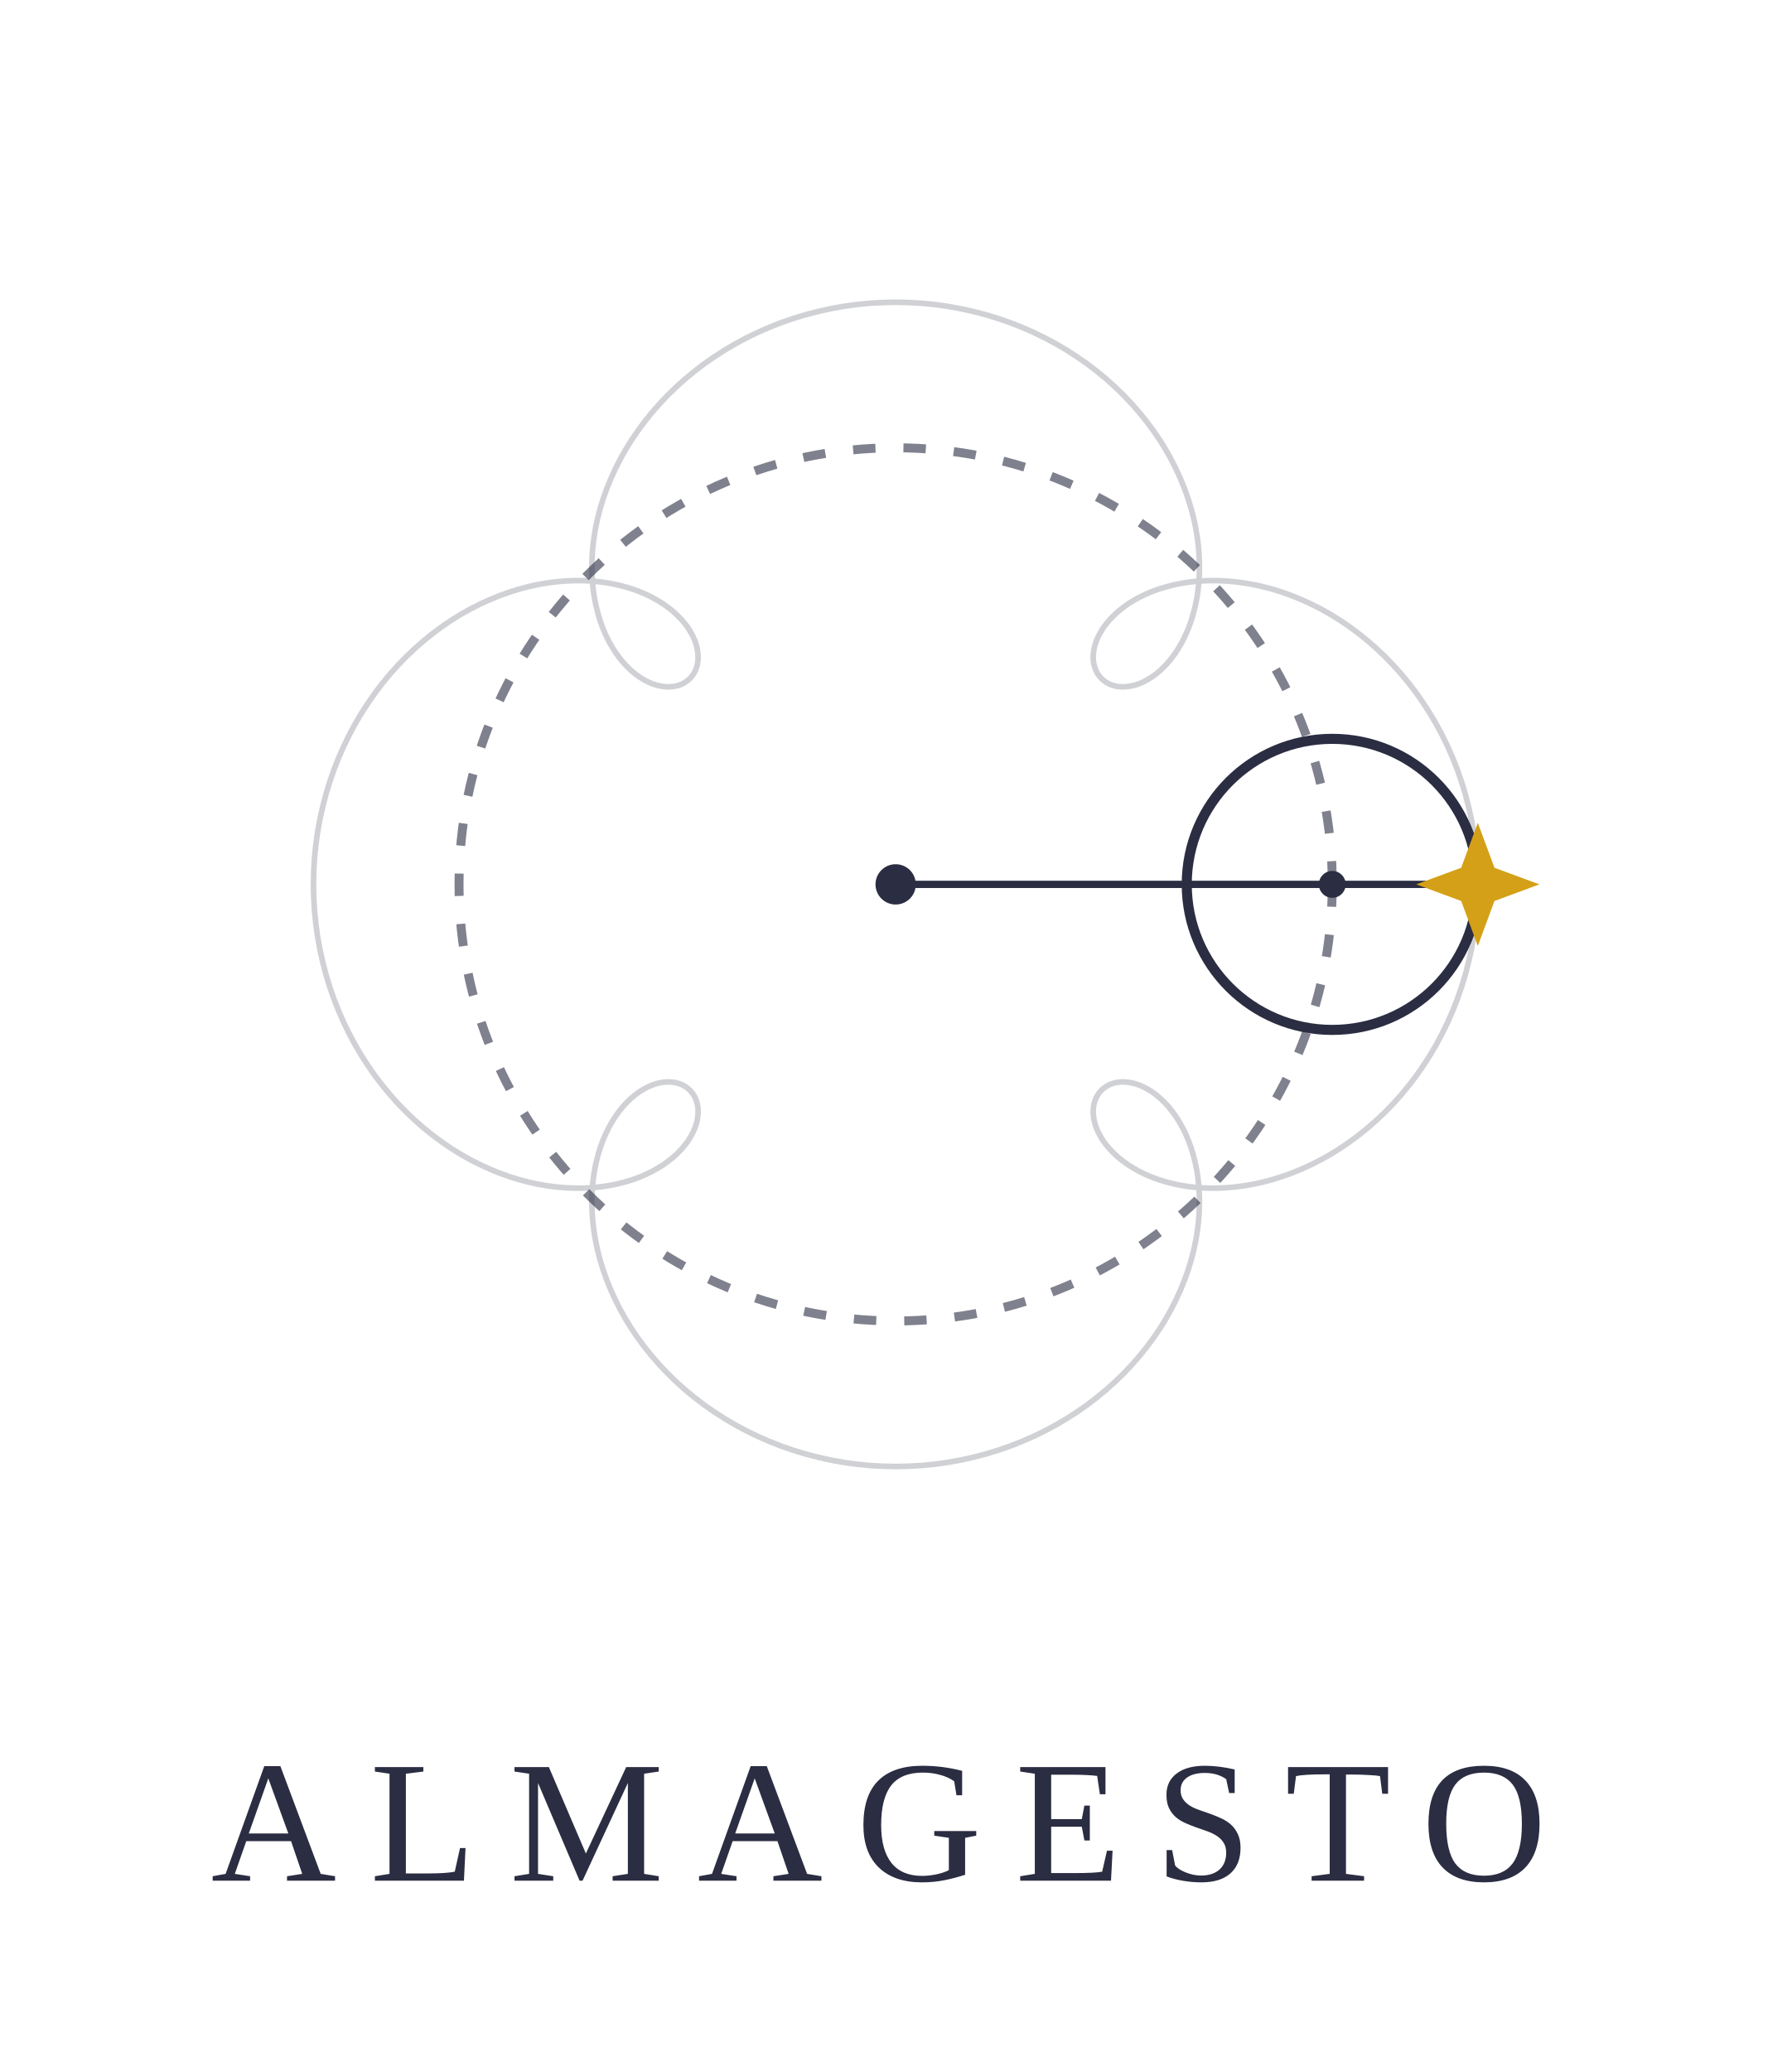
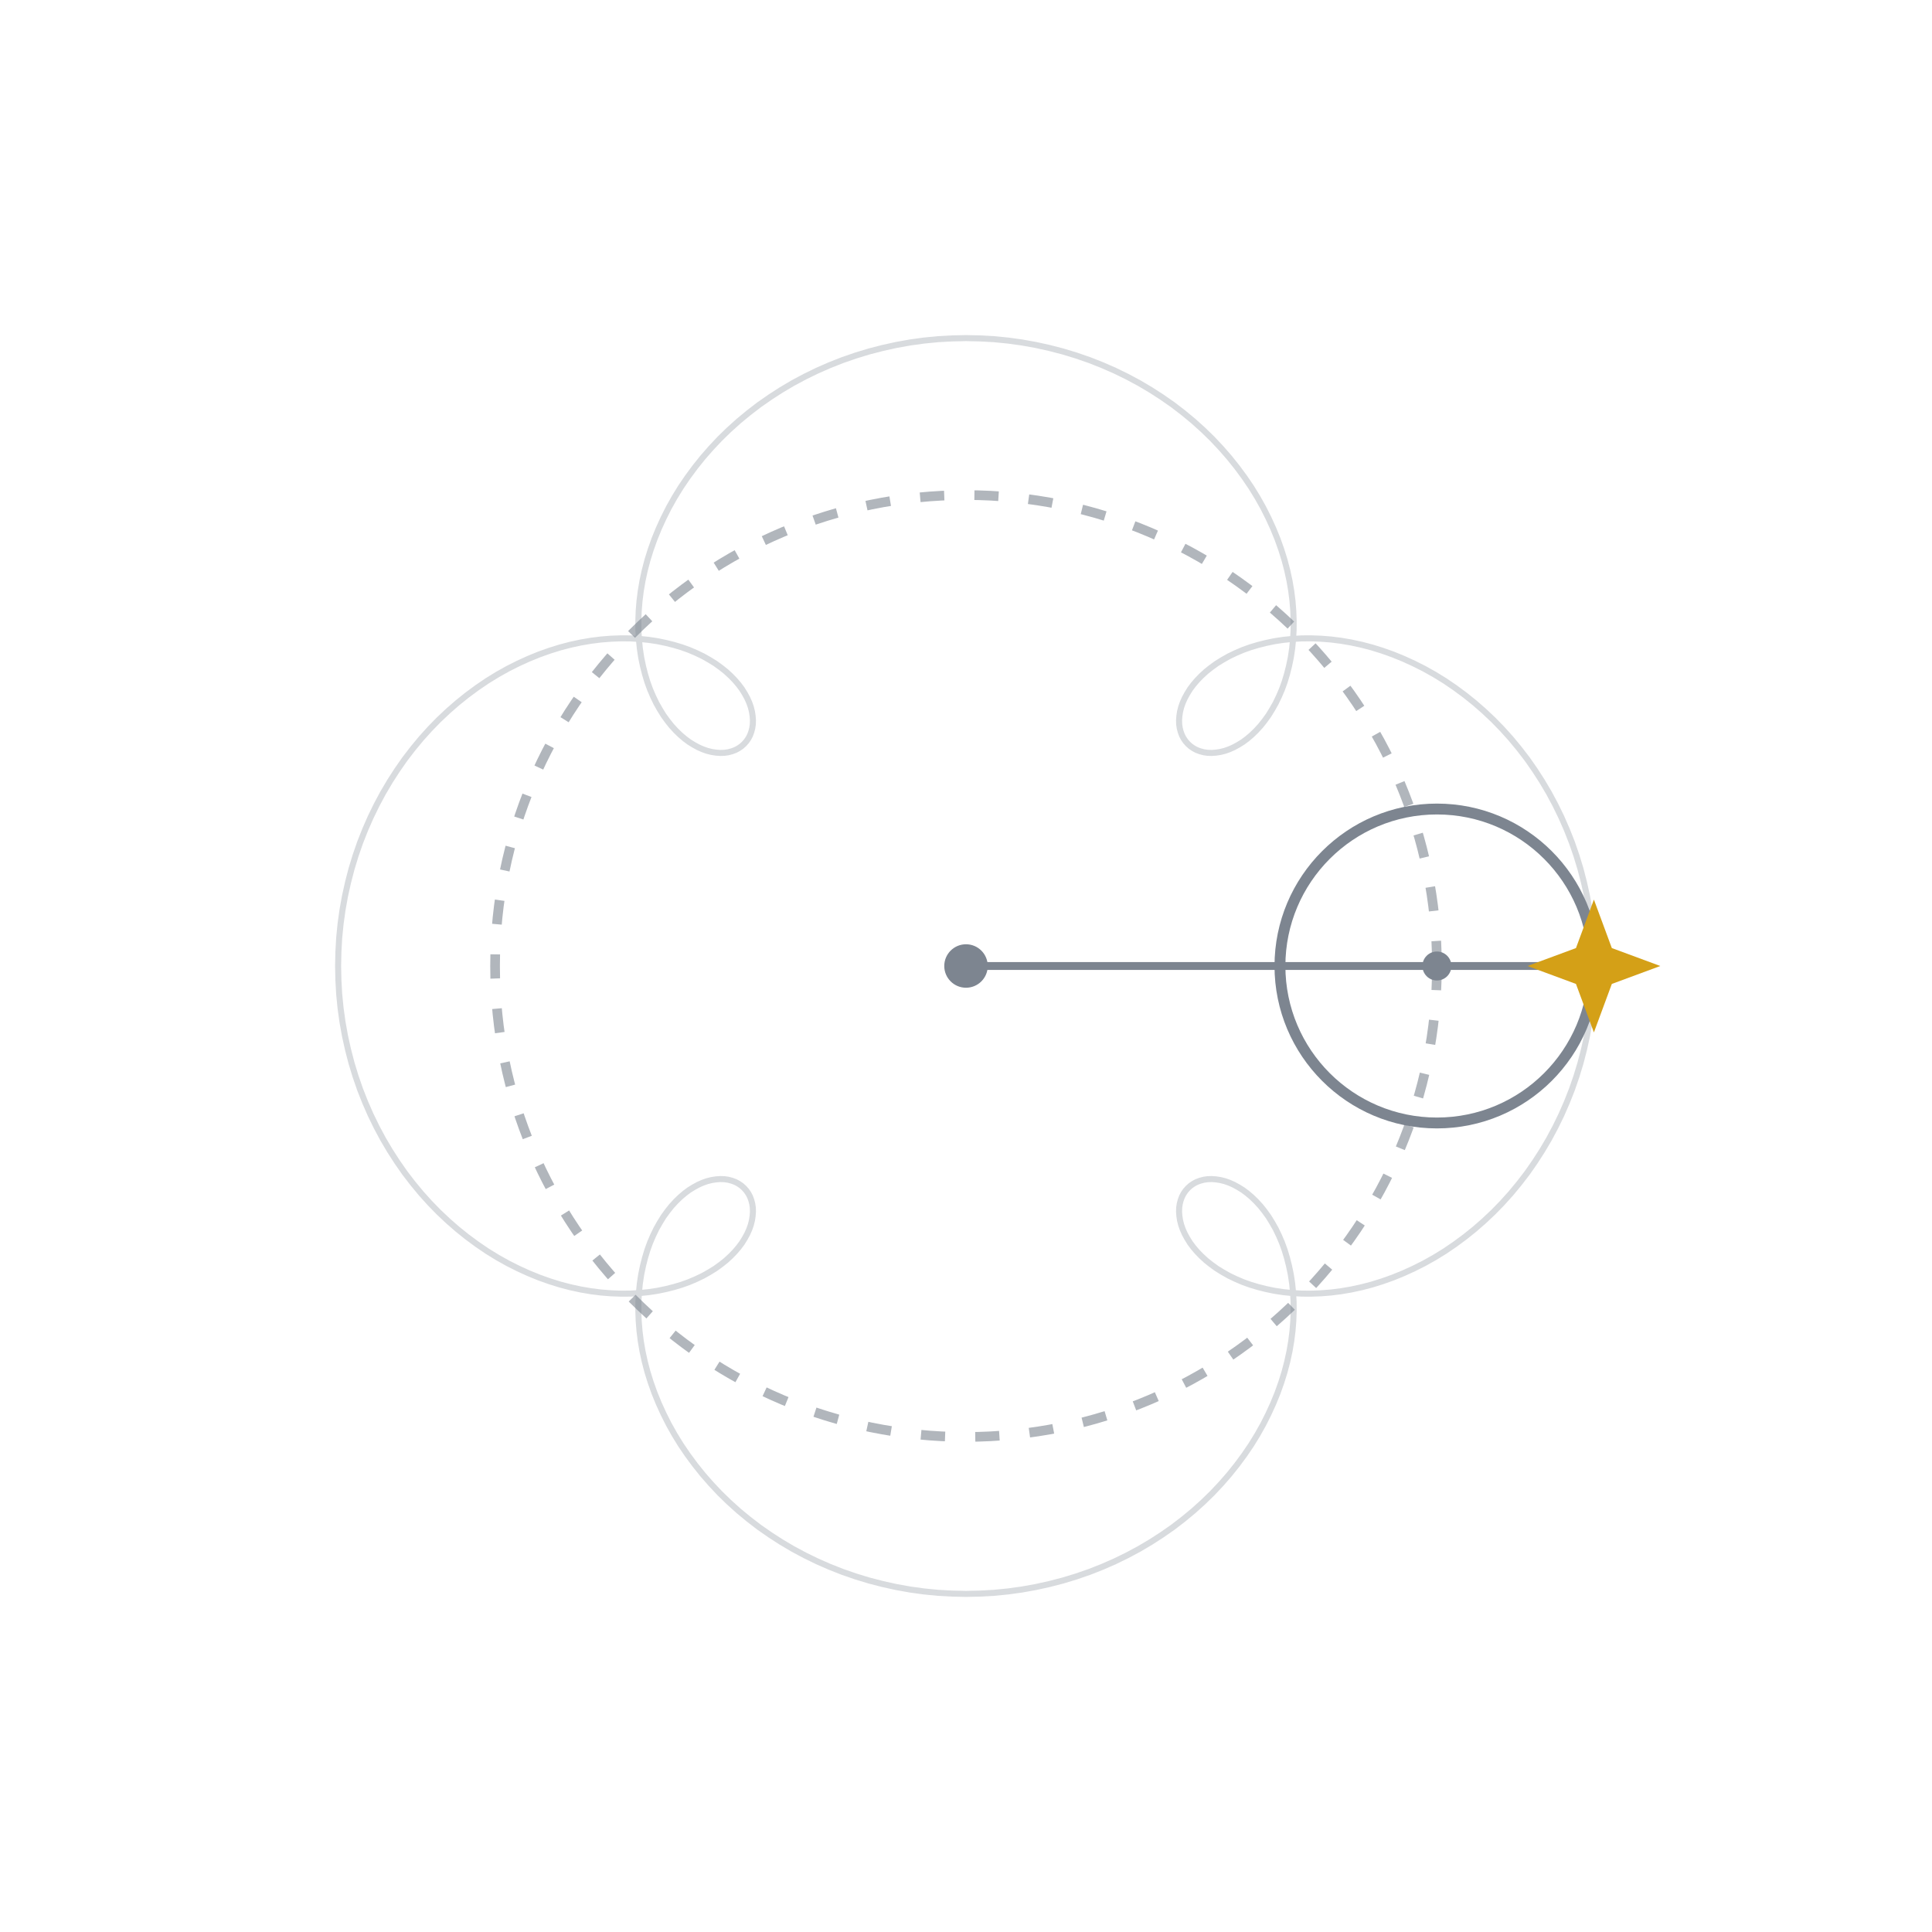
- <svg xmlns="http://www.w3.org/2000/svg" viewBox="0 0 320 370" width="320" height="370">
-   <path d="M 264.00 158.00 L 263.95 160.33 L 263.82 162.66 L 263.59 164.98 L 263.27 167.29 L 262.86 169.57 L 262.36 171.83 L 261.78 174.07 L 261.11 176.27 L 260.36 178.44 L 259.52 180.57 L 258.61 182.65 L 257.62 184.68 L 256.56 186.66 L 255.42 188.59 L 254.22 190.45 L 252.96 192.26 L 251.63 193.99 L 250.25 195.66 L 248.81 197.26 L 247.33 198.78 L 245.79 200.23 L 244.22 201.60 L 242.61 202.89 L 240.97 204.10 L 239.31 205.23 L 237.62 206.27 L 235.91 207.23 L 234.18 208.10 L 232.45 208.89 L 230.71 209.60 L 228.97 210.22 L 227.24 210.76 L 225.52 211.21 L 223.81 211.58 L 222.11 211.87 L 220.44 212.08 L 218.80 212.21 L 217.18 212.27 L 215.61 212.26 L 214.06 212.17 L 212.57 212.02 L 211.11 211.80 L 209.71 211.51 L 208.36 211.17 L 207.06 210.78 L 205.82 210.33 L 204.65 209.83 L 203.53 209.29 L 202.49 208.70 L 201.50 208.09 L 200.59 207.43 L 199.75 206.76 L 198.98 206.05 L 198.28 205.33 L 197.65 204.59 L 197.10 203.85 L 196.63 203.09 L 196.22 202.34 L 195.89 201.59 L 195.63 200.85 L 195.45 200.12 L 195.34 199.40 L 195.29 198.71 L 195.31 198.04 L 195.40 197.40 L 195.56 196.79 L 195.77 196.22 L 196.05 195.69 L 196.38 195.21 L 196.77 194.77 L 197.21 194.38 L 197.69 194.05 L 198.22 193.77 L 198.79 193.56 L 199.40 193.40 L 200.04 193.31 L 200.71 193.29 L 201.40 193.34 L 202.12 193.45 L 202.85 193.63 L 203.59 193.89 L 204.34 194.22 L 205.09 194.63 L 205.85 195.10 L 206.59 195.65 L 207.33 196.28 L 208.05 196.98 L 208.76 197.75 L 209.43 198.59 L 210.09 199.50 L 210.70 200.49 L 211.29 201.53 L 211.83 202.65 L 212.33 203.82 L 212.78 205.06 L 213.17 206.36 L 213.51 207.71 L 213.80 209.11 L 214.02 210.57 L 214.17 212.06 L 214.26 213.61 L 214.27 215.18 L 214.21 216.80 L 214.08 218.44 L 213.87 220.11 L 213.58 221.81 L 213.21 223.52 L 212.76 225.24 L 212.22 226.97 L 211.60 228.71 L 210.89 230.45 L 210.10 232.18 L 209.23 233.91 L 208.27 235.62 L 207.23 237.31 L 206.10 238.97 L 204.89 240.61 L 203.60 242.22 L 202.23 243.79 L 200.78 245.33 L 199.26 246.81 L 197.66 248.25 L 195.99 249.63 L 194.26 250.96 L 192.45 252.22 L 190.59 253.42 L 188.66 254.56 L 186.68 255.62 L 184.65 256.61 L 182.57 257.52 L 180.44 258.36 L 178.27 259.11 L 176.07 259.78 L 173.83 260.36 L 171.57 260.86 L 169.29 261.27 L 166.98 261.59 L 164.66 261.82 L 162.33 261.95 L 160.00 262.00 L 157.67 261.95 L 155.34 261.82 L 153.02 261.59 L 150.71 261.27 L 148.43 260.86 L 146.17 260.36 L 143.93 259.78 L 141.73 259.11 L 139.56 258.36 L 137.43 257.52 L 135.35 256.61 L 133.32 255.62 L 131.34 254.56 L 129.41 253.42 L 127.55 252.22 L 125.74 250.96 L 124.01 249.63 L 122.34 248.25 L 120.74 246.81 L 119.22 245.33 L 117.77 243.79 L 116.40 242.22 L 115.11 240.61 L 113.90 238.97 L 112.77 237.31 L 111.73 235.62 L 110.77 233.91 L 109.90 232.18 L 109.11 230.45 L 108.40 228.71 L 107.78 226.97 L 107.24 225.24 L 106.79 223.52 L 106.42 221.81 L 106.13 220.11 L 105.92 218.44 L 105.79 216.80 L 105.73 215.18 L 105.74 213.61 L 105.83 212.06 L 105.98 210.57 L 106.20 209.11 L 106.49 207.71 L 106.83 206.36 L 107.22 205.06 L 107.67 203.82 L 108.17 202.65 L 108.71 201.53 L 109.30 200.49 L 109.91 199.50 L 110.57 198.59 L 111.24 197.75 L 111.95 196.98 L 112.67 196.28 L 113.41 195.65 L 114.15 195.10 L 114.91 194.63 L 115.66 194.22 L 116.41 193.89 L 117.15 193.63 L 117.88 193.45 L 118.60 193.34 L 119.29 193.29 L 119.96 193.31 L 120.60 193.40 L 121.21 193.56 L 121.78 193.77 L 122.31 194.05 L 122.79 194.38 L 123.23 194.77 L 123.62 195.21 L 123.95 195.69 L 124.23 196.22 L 124.44 196.79 L 124.60 197.40 L 124.69 198.04 L 124.71 198.71 L 124.66 199.40 L 124.55 200.12 L 124.37 200.85 L 124.11 201.59 L 123.78 202.34 L 123.37 203.09 L 122.90 203.85 L 122.35 204.59 L 121.72 205.33 L 121.02 206.05 L 120.25 206.76 L 119.41 207.43 L 118.50 208.09 L 117.51 208.70 L 116.47 209.29 L 115.35 209.83 L 114.18 210.33 L 112.94 210.78 L 111.64 211.17 L 110.29 211.51 L 108.89 211.80 L 107.43 212.02 L 105.94 212.17 L 104.39 212.26 L 102.82 212.27 L 101.20 212.21 L 99.56 212.08 L 97.89 211.87 L 96.19 211.58 L 94.48 211.21 L 92.76 210.76 L 91.03 210.22 L 89.29 209.60 L 87.55 208.89 L 85.82 208.10 L 84.09 207.23 L 82.38 206.27 L 80.69 205.23 L 79.03 204.10 L 77.39 202.89 L 75.78 201.60 L 74.21 200.23 L 72.67 198.78 L 71.19 197.26 L 69.75 195.66 L 68.37 193.99 L 67.04 192.26 L 65.78 190.45 L 64.58 188.59 L 63.44 186.66 L 62.38 184.68 L 61.39 182.65 L 60.48 180.57 L 59.64 178.44 L 58.89 176.27 L 58.22 174.07 L 57.64 171.83 L 57.14 169.57 L 56.73 167.29 L 56.41 164.98 L 56.18 162.66 L 56.05 160.33 L 56.00 158.00 L 56.05 155.67 L 56.18 153.34 L 56.41 151.02 L 56.73 148.71 L 57.14 146.43 L 57.64 144.17 L 58.22 141.93 L 58.89 139.73 L 59.64 137.56 L 60.48 135.43 L 61.39 133.35 L 62.38 131.32 L 63.44 129.34 L 64.58 127.41 L 65.78 125.55 L 67.04 123.74 L 68.37 122.01 L 69.75 120.34 L 71.19 118.74 L 72.67 117.22 L 74.21 115.77 L 75.78 114.40 L 77.39 113.11 L 79.03 111.90 L 80.69 110.77 L 82.38 109.73 L 84.09 108.77 L 85.82 107.90 L 87.55 107.11 L 89.29 106.40 L 91.03 105.78 L 92.76 105.24 L 94.48 104.79 L 96.19 104.42 L 97.89 104.13 L 99.56 103.92 L 101.20 103.79 L 102.82 103.73 L 104.39 103.74 L 105.94 103.83 L 107.43 103.98 L 108.89 104.20 L 110.29 104.49 L 111.64 104.83 L 112.94 105.22 L 114.18 105.67 L 115.35 106.17 L 116.47 106.71 L 117.51 107.30 L 118.50 107.91 L 119.41 108.57 L 120.25 109.24 L 121.02 109.95 L 121.72 110.67 L 122.35 111.41 L 122.90 112.15 L 123.37 112.91 L 123.78 113.66 L 124.11 114.41 L 124.37 115.15 L 124.55 115.88 L 124.66 116.60 L 124.71 117.29 L 124.69 117.96 L 124.60 118.60 L 124.44 119.21 L 124.23 119.78 L 123.95 120.31 L 123.62 120.79 L 123.23 121.23 L 122.79 121.62 L 122.31 121.95 L 121.78 122.23 L 121.21 122.44 L 120.60 122.60 L 119.96 122.69 L 119.29 122.71 L 118.60 122.66 L 117.88 122.55 L 117.15 122.37 L 116.41 122.11 L 115.66 121.78 L 114.91 121.37 L 114.15 120.90 L 113.41 120.35 L 112.67 119.72 L 111.95 119.02 L 111.24 118.25 L 110.57 117.41 L 109.91 116.50 L 109.30 115.51 L 108.71 114.47 L 108.17 113.35 L 107.67 112.18 L 107.22 110.94 L 106.83 109.64 L 106.49 108.29 L 106.20 106.89 L 105.98 105.43 L 105.83 103.94 L 105.74 102.39 L 105.73 100.82 L 105.79 99.20 L 105.92 97.56 L 106.13 95.89 L 106.42 94.19 L 106.79 92.48 L 107.24 90.76 L 107.78 89.03 L 108.40 87.29 L 109.11 85.55 L 109.90 83.82 L 110.77 82.09 L 111.73 80.38 L 112.77 78.69 L 113.90 77.03 L 115.11 75.39 L 116.40 73.78 L 117.77 72.21 L 119.22 70.67 L 120.74 69.19 L 122.34 67.75 L 124.01 66.37 L 125.74 65.04 L 127.55 63.78 L 129.41 62.58 L 131.34 61.44 L 133.32 60.38 L 135.35 59.39 L 137.43 58.48 L 139.56 57.64 L 141.73 56.89 L 143.93 56.22 L 146.17 55.64 L 148.43 55.14 L 150.71 54.73 L 153.02 54.41 L 155.34 54.18 L 157.67 54.05 L 160.00 54.00 L 162.33 54.05 L 164.66 54.18 L 166.98 54.41 L 169.29 54.73 L 171.57 55.14 L 173.83 55.64 L 176.07 56.22 L 178.27 56.89 L 180.44 57.64 L 182.57 58.48 L 184.65 59.39 L 186.68 60.38 L 188.66 61.44 L 190.59 62.58 L 192.45 63.78 L 194.26 65.04 L 195.99 66.37 L 197.66 67.75 L 199.26 69.19 L 200.78 70.67 L 202.23 72.21 L 203.60 73.78 L 204.89 75.39 L 206.10 77.03 L 207.23 78.69 L 208.27 80.38 L 209.23 82.09 L 210.10 83.82 L 210.89 85.55 L 211.60 87.29 L 212.22 89.03 L 212.76 90.76 L 213.21 92.48 L 213.58 94.19 L 213.87 95.89 L 214.08 97.56 L 214.21 99.20 L 214.27 100.82 L 214.26 102.39 L 214.17 103.94 L 214.02 105.43 L 213.80 106.89 L 213.51 108.29 L 213.17 109.64 L 212.78 110.94 L 212.33 112.18 L 211.83 113.35 L 211.29 114.47 L 210.70 115.51 L 210.09 116.50 L 209.43 117.41 L 208.76 118.25 L 208.05 119.02 L 207.33 119.72 L 206.59 120.35 L 205.85 120.90 L 205.09 121.37 L 204.34 121.78 L 203.59 122.11 L 202.85 122.37 L 202.12 122.55 L 201.40 122.66 L 200.71 122.71 L 200.04 122.69 L 199.40 122.60 L 198.79 122.44 L 198.22 122.23 L 197.69 121.95 L 197.21 121.62 L 196.77 121.23 L 196.38 120.79 L 196.05 120.31 L 195.77 119.78 L 195.56 119.21 L 195.40 118.60 L 195.31 117.96 L 195.29 117.29 L 195.34 116.60 L 195.45 115.88 L 195.63 115.15 L 195.89 114.41 L 196.22 113.66 L 196.63 112.91 L 197.10 112.15 L 197.65 111.41 L 198.28 110.67 L 198.98 109.95 L 199.75 109.24 L 200.59 108.57 L 201.50 107.91 L 202.49 107.30 L 203.53 106.71 L 204.65 106.17 L 205.82 105.67 L 207.06 105.22 L 208.36 104.83 L 209.71 104.49 L 211.11 104.20 L 212.57 103.98 L 214.06 103.83 L 215.61 103.74 L 217.18 103.73 L 218.80 103.79 L 220.44 103.92 L 222.11 104.13 L 223.81 104.42 L 225.52 104.79 L 227.24 105.24 L 228.97 105.78 L 230.71 106.40 L 232.45 107.11 L 234.18 107.90 L 235.91 108.77 L 237.62 109.73 L 239.31 110.77 L 240.97 111.90 L 242.61 113.11 L 244.22 114.40 L 245.79 115.77 L 247.33 117.22 L 248.81 118.74 L 250.25 120.34 L 251.63 122.01 L 252.96 123.74 L 254.22 125.55 L 255.42 127.41 L 256.56 129.34 L 257.62 131.32 L 258.61 133.35 L 259.52 135.43 L 260.36 137.56 L 261.11 139.73 L 261.78 141.93 L 262.36 144.17 L 262.86 146.43 L 263.27 148.71 L 263.59 151.02 L 263.82 153.34 L 263.95 155.67 L 264.00 158.00" stroke="#2b2d42" fill="none" stroke-width="1" opacity="0.22" />
-   <circle cx="160" cy="158" r="78" stroke="#2b2d42" fill="none" stroke-width="1.6" stroke-dasharray="4 5" opacity="0.6" />
-   <circle cx="160" cy="158" r="3.6" fill="#2b2d42" />
+ <svg xmlns="http://www.w3.org/2000/svg" viewBox="0 0 320 320" width="320" height="320">
+   <path d="M 264.00 160.00 L 263.95 162.33 L 263.82 164.66 L 263.59 166.98 L 263.27 169.29 L 262.86 171.57 L 262.36 173.83 L 261.78 176.07 L 261.11 178.27 L 260.36 180.44 L 259.52 182.57 L 258.61 184.65 L 257.62 186.68 L 256.56 188.66 L 255.42 190.59 L 254.22 192.45 L 252.96 194.26 L 251.63 195.99 L 250.25 197.66 L 248.81 199.26 L 247.33 200.78 L 245.79 202.23 L 244.22 203.60 L 242.61 204.89 L 240.97 206.10 L 239.31 207.23 L 237.62 208.27 L 235.91 209.23 L 234.18 210.10 L 232.45 210.89 L 230.71 211.60 L 228.97 212.22 L 227.24 212.76 L 225.52 213.21 L 223.81 213.58 L 222.11 213.87 L 220.44 214.08 L 218.80 214.21 L 217.18 214.27 L 215.61 214.26 L 214.06 214.17 L 212.57 214.02 L 211.11 213.80 L 209.71 213.51 L 208.36 213.17 L 207.06 212.78 L 205.82 212.33 L 204.65 211.83 L 203.53 211.29 L 202.49 210.70 L 201.50 210.09 L 200.59 209.43 L 199.75 208.76 L 198.98 208.05 L 198.28 207.33 L 197.65 206.59 L 197.10 205.85 L 196.63 205.09 L 196.22 204.34 L 195.89 203.59 L 195.63 202.85 L 195.45 202.12 L 195.34 201.40 L 195.29 200.71 L 195.31 200.04 L 195.40 199.40 L 195.56 198.79 L 195.77 198.22 L 196.05 197.69 L 196.38 197.21 L 196.77 196.77 L 197.21 196.38 L 197.69 196.05 L 198.22 195.77 L 198.79 195.56 L 199.40 195.40 L 200.04 195.31 L 200.71 195.29 L 201.40 195.34 L 202.12 195.45 L 202.85 195.63 L 203.59 195.89 L 204.34 196.22 L 205.09 196.63 L 205.85 197.10 L 206.59 197.65 L 207.33 198.28 L 208.05 198.98 L 208.76 199.75 L 209.43 200.59 L 210.09 201.50 L 210.70 202.49 L 211.29 203.53 L 211.83 204.65 L 212.33 205.82 L 212.78 207.06 L 213.17 208.36 L 213.51 209.71 L 213.80 211.11 L 214.02 212.57 L 214.17 214.06 L 214.26 215.61 L 214.27 217.18 L 214.21 218.80 L 214.08 220.44 L 213.87 222.11 L 213.58 223.81 L 213.21 225.52 L 212.76 227.24 L 212.22 228.97 L 211.60 230.71 L 210.89 232.45 L 210.10 234.18 L 209.23 235.91 L 208.27 237.62 L 207.23 239.31 L 206.10 240.97 L 204.89 242.61 L 203.60 244.22 L 202.23 245.79 L 200.78 247.33 L 199.26 248.81 L 197.66 250.25 L 195.99 251.63 L 194.26 252.96 L 192.45 254.22 L 190.59 255.42 L 188.66 256.56 L 186.68 257.62 L 184.65 258.61 L 182.57 259.52 L 180.44 260.36 L 178.27 261.11 L 176.07 261.78 L 173.83 262.36 L 171.57 262.86 L 169.29 263.27 L 166.98 263.59 L 164.66 263.82 L 162.33 263.95 L 160.00 264.00 L 157.67 263.95 L 155.34 263.82 L 153.02 263.59 L 150.71 263.27 L 148.43 262.86 L 146.17 262.36 L 143.93 261.78 L 141.73 261.11 L 139.56 260.36 L 137.43 259.52 L 135.35 258.61 L 133.32 257.62 L 131.34 256.56 L 129.41 255.42 L 127.55 254.22 L 125.74 252.96 L 124.01 251.63 L 122.34 250.25 L 120.74 248.81 L 119.22 247.33 L 117.77 245.79 L 116.40 244.22 L 115.11 242.61 L 113.90 240.97 L 112.77 239.31 L 111.73 237.62 L 110.77 235.91 L 109.90 234.18 L 109.11 232.45 L 108.40 230.71 L 107.78 228.97 L 107.24 227.24 L 106.79 225.52 L 106.42 223.81 L 106.13 222.11 L 105.92 220.44 L 105.79 218.80 L 105.73 217.18 L 105.74 215.61 L 105.83 214.06 L 105.98 212.57 L 106.20 211.11 L 106.49 209.71 L 106.83 208.36 L 107.22 207.06 L 107.67 205.82 L 108.17 204.65 L 108.71 203.53 L 109.30 202.49 L 109.91 201.50 L 110.57 200.59 L 111.24 199.75 L 111.95 198.98 L 112.67 198.28 L 113.41 197.65 L 114.15 197.10 L 114.91 196.63 L 115.66 196.22 L 116.41 195.89 L 117.15 195.63 L 117.88 195.45 L 118.60 195.34 L 119.29 195.29 L 119.96 195.31 L 120.60 195.40 L 121.21 195.56 L 121.78 195.77 L 122.31 196.05 L 122.79 196.38 L 123.23 196.77 L 123.62 197.21 L 123.95 197.69 L 124.23 198.22 L 124.44 198.79 L 124.60 199.40 L 124.69 200.04 L 124.71 200.71 L 124.66 201.40 L 124.55 202.12 L 124.37 202.85 L 124.11 203.59 L 123.78 204.34 L 123.37 205.09 L 122.90 205.85 L 122.35 206.59 L 121.72 207.33 L 121.02 208.05 L 120.25 208.76 L 119.41 209.43 L 118.50 210.09 L 117.51 210.70 L 116.47 211.29 L 115.35 211.83 L 114.18 212.33 L 112.94 212.78 L 111.64 213.17 L 110.29 213.51 L 108.89 213.80 L 107.43 214.02 L 105.94 214.17 L 104.39 214.26 L 102.82 214.27 L 101.20 214.21 L 99.56 214.08 L 97.89 213.87 L 96.19 213.58 L 94.48 213.21 L 92.76 212.76 L 91.03 212.22 L 89.29 211.60 L 87.55 210.89 L 85.82 210.10 L 84.09 209.23 L 82.38 208.27 L 80.69 207.23 L 79.03 206.10 L 77.39 204.89 L 75.78 203.60 L 74.21 202.23 L 72.67 200.78 L 71.19 199.26 L 69.75 197.66 L 68.37 195.99 L 67.04 194.26 L 65.78 192.45 L 64.58 190.59 L 63.44 188.66 L 62.38 186.68 L 61.39 184.65 L 60.48 182.57 L 59.64 180.44 L 58.89 178.27 L 58.22 176.07 L 57.64 173.83 L 57.14 171.57 L 56.73 169.29 L 56.41 166.98 L 56.18 164.66 L 56.05 162.33 L 56.00 160.00 L 56.05 157.67 L 56.18 155.34 L 56.41 153.02 L 56.73 150.71 L 57.14 148.43 L 57.64 146.17 L 58.22 143.93 L 58.89 141.73 L 59.64 139.56 L 60.48 137.43 L 61.39 135.35 L 62.38 133.32 L 63.44 131.34 L 64.58 129.41 L 65.78 127.55 L 67.04 125.74 L 68.37 124.01 L 69.75 122.34 L 71.19 120.74 L 72.67 119.22 L 74.21 117.77 L 75.78 116.40 L 77.39 115.11 L 79.03 113.90 L 80.69 112.77 L 82.38 111.73 L 84.09 110.77 L 85.82 109.90 L 87.55 109.11 L 89.29 108.40 L 91.03 107.78 L 92.76 107.24 L 94.48 106.79 L 96.19 106.42 L 97.89 106.13 L 99.56 105.92 L 101.20 105.79 L 102.82 105.73 L 104.39 105.74 L 105.94 105.83 L 107.43 105.98 L 108.89 106.20 L 110.29 106.49 L 111.64 106.83 L 112.94 107.22 L 114.18 107.67 L 115.35 108.17 L 116.47 108.71 L 117.51 109.30 L 118.50 109.91 L 119.41 110.57 L 120.25 111.24 L 121.02 111.95 L 121.72 112.67 L 122.35 113.41 L 122.90 114.15 L 123.37 114.91 L 123.78 115.66 L 124.11 116.41 L 124.37 117.15 L 124.55 117.88 L 124.66 118.60 L 124.71 119.29 L 124.69 119.96 L 124.60 120.60 L 124.44 121.21 L 124.23 121.78 L 123.95 122.31 L 123.62 122.79 L 123.23 123.23 L 122.79 123.62 L 122.31 123.95 L 121.78 124.23 L 121.21 124.44 L 120.60 124.60 L 119.96 124.69 L 119.29 124.71 L 118.60 124.66 L 117.88 124.55 L 117.15 124.37 L 116.41 124.11 L 115.66 123.78 L 114.91 123.37 L 114.15 122.90 L 113.41 122.35 L 112.67 121.72 L 111.95 121.02 L 111.24 120.25 L 110.57 119.41 L 109.91 118.50 L 109.30 117.51 L 108.71 116.47 L 108.17 115.35 L 107.67 114.18 L 107.22 112.94 L 106.83 111.64 L 106.49 110.29 L 106.20 108.89 L 105.98 107.43 L 105.83 105.94 L 105.74 104.39 L 105.73 102.82 L 105.79 101.20 L 105.92 99.56 L 106.13 97.89 L 106.42 96.19 L 106.79 94.48 L 107.24 92.76 L 107.78 91.03 L 108.40 89.29 L 109.11 87.55 L 109.90 85.82 L 110.77 84.09 L 111.73 82.38 L 112.77 80.69 L 113.90 79.03 L 115.11 77.39 L 116.40 75.78 L 117.77 74.21 L 119.22 72.67 L 120.74 71.19 L 122.34 69.75 L 124.01 68.37 L 125.74 67.04 L 127.55 65.78 L 129.41 64.58 L 131.34 63.44 L 133.32 62.38 L 135.35 61.39 L 137.43 60.48 L 139.56 59.64 L 141.73 58.89 L 143.93 58.22 L 146.17 57.64 L 148.43 57.14 L 150.71 56.73 L 153.02 56.41 L 155.34 56.18 L 157.67 56.05 L 160.00 56.00 L 162.33 56.05 L 164.66 56.18 L 166.98 56.41 L 169.29 56.73 L 171.57 57.14 L 173.83 57.64 L 176.07 58.22 L 178.27 58.89 L 180.44 59.64 L 182.57 60.48 L 184.65 61.39 L 186.68 62.38 L 188.66 63.44 L 190.59 64.58 L 192.45 65.78 L 194.26 67.04 L 195.99 68.37 L 197.66 69.75 L 199.26 71.19 L 200.78 72.67 L 202.23 74.21 L 203.60 75.78 L 204.89 77.39 L 206.10 79.03 L 207.23 80.69 L 208.27 82.38 L 209.23 84.09 L 210.10 85.82 L 210.89 87.55 L 211.60 89.29 L 212.22 91.03 L 212.76 92.76 L 213.21 94.48 L 213.58 96.19 L 213.87 97.89 L 214.08 99.56 L 214.21 101.20 L 214.27 102.82 L 214.26 104.39 L 214.17 105.94 L 214.02 107.43 L 213.80 108.89 L 213.51 110.29 L 213.17 111.64 L 212.78 112.94 L 212.33 114.18 L 211.83 115.35 L 211.29 116.47 L 210.70 117.51 L 210.09 118.50 L 209.43 119.41 L 208.76 120.25 L 208.05 121.02 L 207.33 121.72 L 206.59 122.35 L 205.85 122.90 L 205.09 123.37 L 204.34 123.78 L 203.59 124.11 L 202.85 124.37 L 202.12 124.55 L 201.40 124.66 L 200.71 124.71 L 200.04 124.69 L 199.40 124.60 L 198.79 124.44 L 198.22 124.23 L 197.69 123.95 L 197.21 123.62 L 196.77 123.23 L 196.38 122.79 L 196.05 122.31 L 195.77 121.78 L 195.56 121.21 L 195.40 120.60 L 195.31 119.96 L 195.29 119.29 L 195.34 118.60 L 195.45 117.88 L 195.63 117.15 L 195.89 116.41 L 196.22 115.66 L 196.63 114.91 L 197.10 114.15 L 197.65 113.41 L 198.28 112.67 L 198.98 111.95 L 199.75 111.24 L 200.59 110.57 L 201.50 109.91 L 202.49 109.30 L 203.53 108.71 L 204.65 108.17 L 205.82 107.67 L 207.06 107.22 L 208.36 106.83 L 209.71 106.49 L 211.11 106.20 L 212.57 105.98 L 214.06 105.83 L 215.61 105.74 L 217.18 105.73 L 218.80 105.79 L 220.44 105.92 L 222.11 106.13 L 223.81 106.42 L 225.52 106.79 L 227.24 107.24 L 228.97 107.78 L 230.71 108.40 L 232.45 109.11 L 234.18 109.90 L 235.91 110.77 L 237.62 111.73 L 239.31 112.77 L 240.97 113.90 L 242.61 115.11 L 244.22 116.40 L 245.79 117.77 L 247.33 119.22 L 248.81 120.74 L 250.25 122.34 L 251.63 124.01 L 252.96 125.74 L 254.22 127.55 L 255.42 129.41 L 256.56 131.34 L 257.62 133.32 L 258.61 135.35 L 259.52 137.43 L 260.36 139.56 L 261.11 141.73 L 261.78 143.93 L 262.36 146.17 L 262.86 148.43 L 263.27 150.71 L 263.59 153.02 L 263.82 155.34 L 263.95 157.67 L 264.00 160.00" stroke="#7d8590" fill="none" stroke-width="1" opacity="0.3" />
+   <circle cx="160" cy="160" r="78" stroke="#7d8590" fill="none" stroke-width="1.6" stroke-dasharray="4 5" opacity="0.6" />
+   <circle cx="160" cy="160" r="3.6" fill="#7d8590" />
  <g>
-     <animateTransform attributeName="transform" type="rotate" from="0 160 158" to="360 160 158" dur="24s" repeatCount="indefinite" />
-     <line x1="160" y1="158" x2="238" y2="158" stroke="#2b2d42" stroke-width="1.3" />
-     <circle cx="238" cy="158" r="26" stroke="#2b2d42" fill="none" stroke-width="1.8" />
-     <circle cx="238" cy="158" r="2.4" fill="#2b2d42" />
+     <animateTransform attributeName="transform" type="rotate" from="0 160 160" to="360 160 160" dur="24s" repeatCount="indefinite" />
+     <line x1="160" y1="160" x2="238" y2="160" stroke="#7d8590" stroke-width="1.3" />
+     <circle cx="238" cy="160" r="26" stroke="#7d8590" fill="none" stroke-width="1.8" />
+     <circle cx="238" cy="160" r="2.4" fill="#7d8590" />
    <g>
-       <animateTransform attributeName="transform" type="rotate" from="0 238 158" to="360 238 158" dur="6s" repeatCount="indefinite" />
-       <line x1="238" y1="158" x2="264" y2="158" stroke="#2b2d42" stroke-width="1.3" />
-       <path d="M 264.00 147.00 L 266.97 155.03 L 275.00 158.00 L 266.97 160.97 L 264.00 169.00 L 261.03 160.97 L 253.00 158.00 L 261.03 155.03 Z" fill="#d4a017" />
+       <animateTransform attributeName="transform" type="rotate" from="0 238 160" to="360 238 160" dur="6s" repeatCount="indefinite" />
+       <line x1="238" y1="160" x2="264" y2="160" stroke="#7d8590" stroke-width="1.3" />
+       <path d="M 264.00 149.00 L 266.97 157.03 L 275.00 160.00 L 266.97 162.97 L 264.00 171.00 L 261.03 162.97 L 253.00 160.00 L 261.03 157.03 Z" fill="#d4a017" />
    </g>
  </g>
-   <text x="157" y="336" text-anchor="middle" font-family="Georgia, 'Times New Roman', serif" font-size="31" letter-spacing="6" fill="#2b2d42">ALMAGESTO</text>
</svg>
